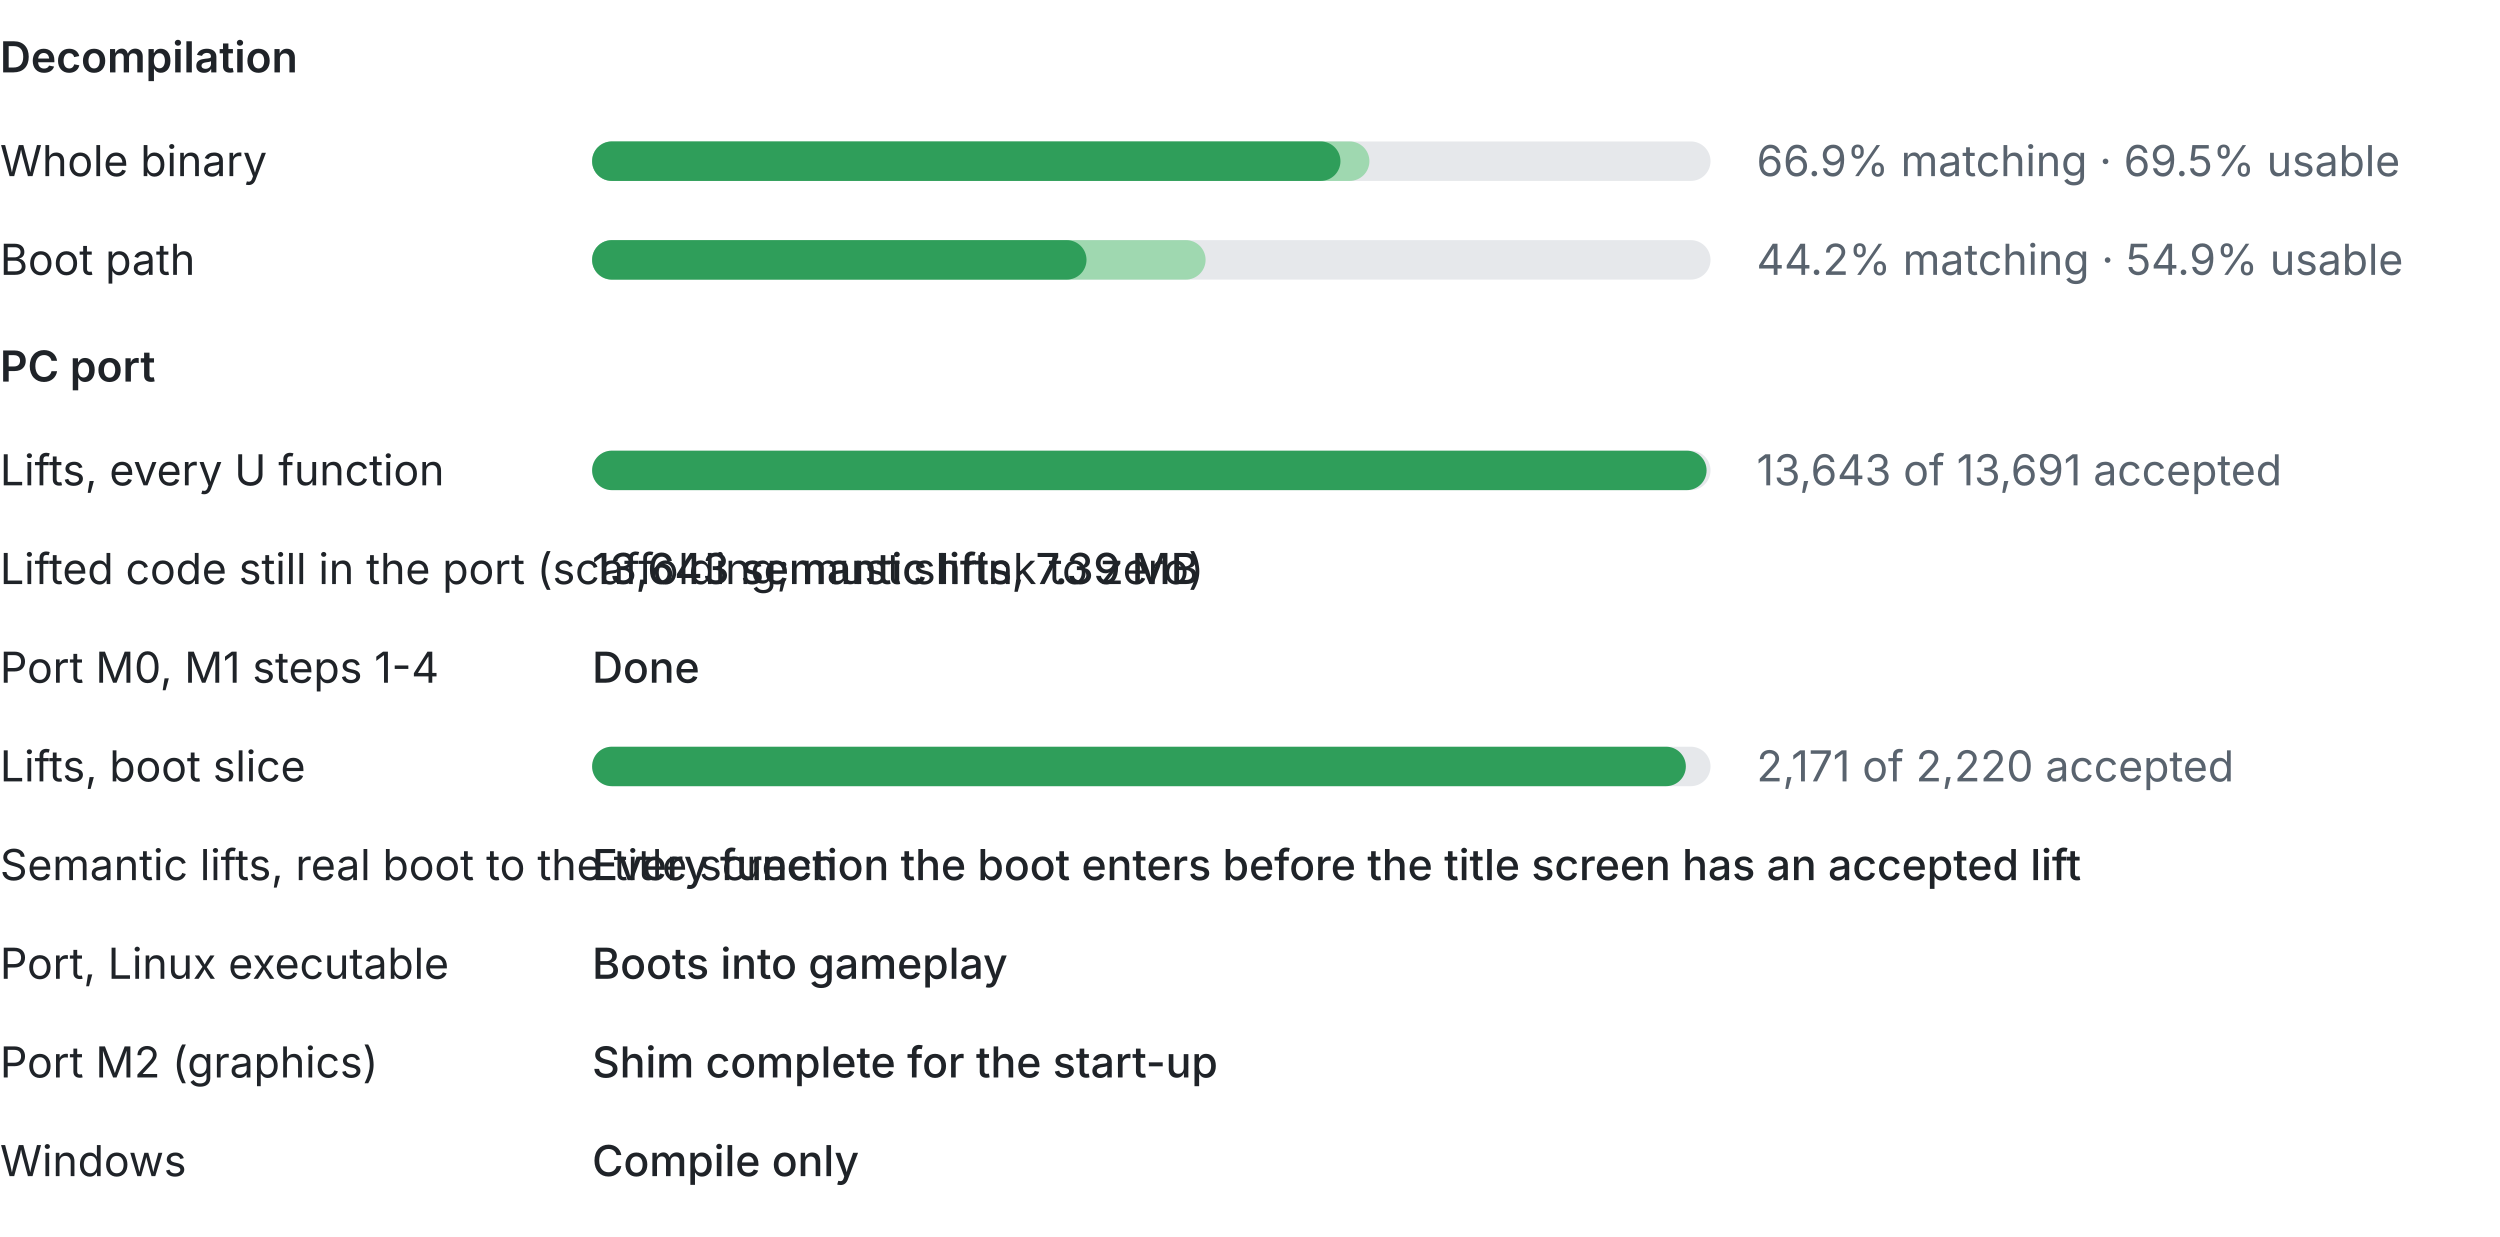
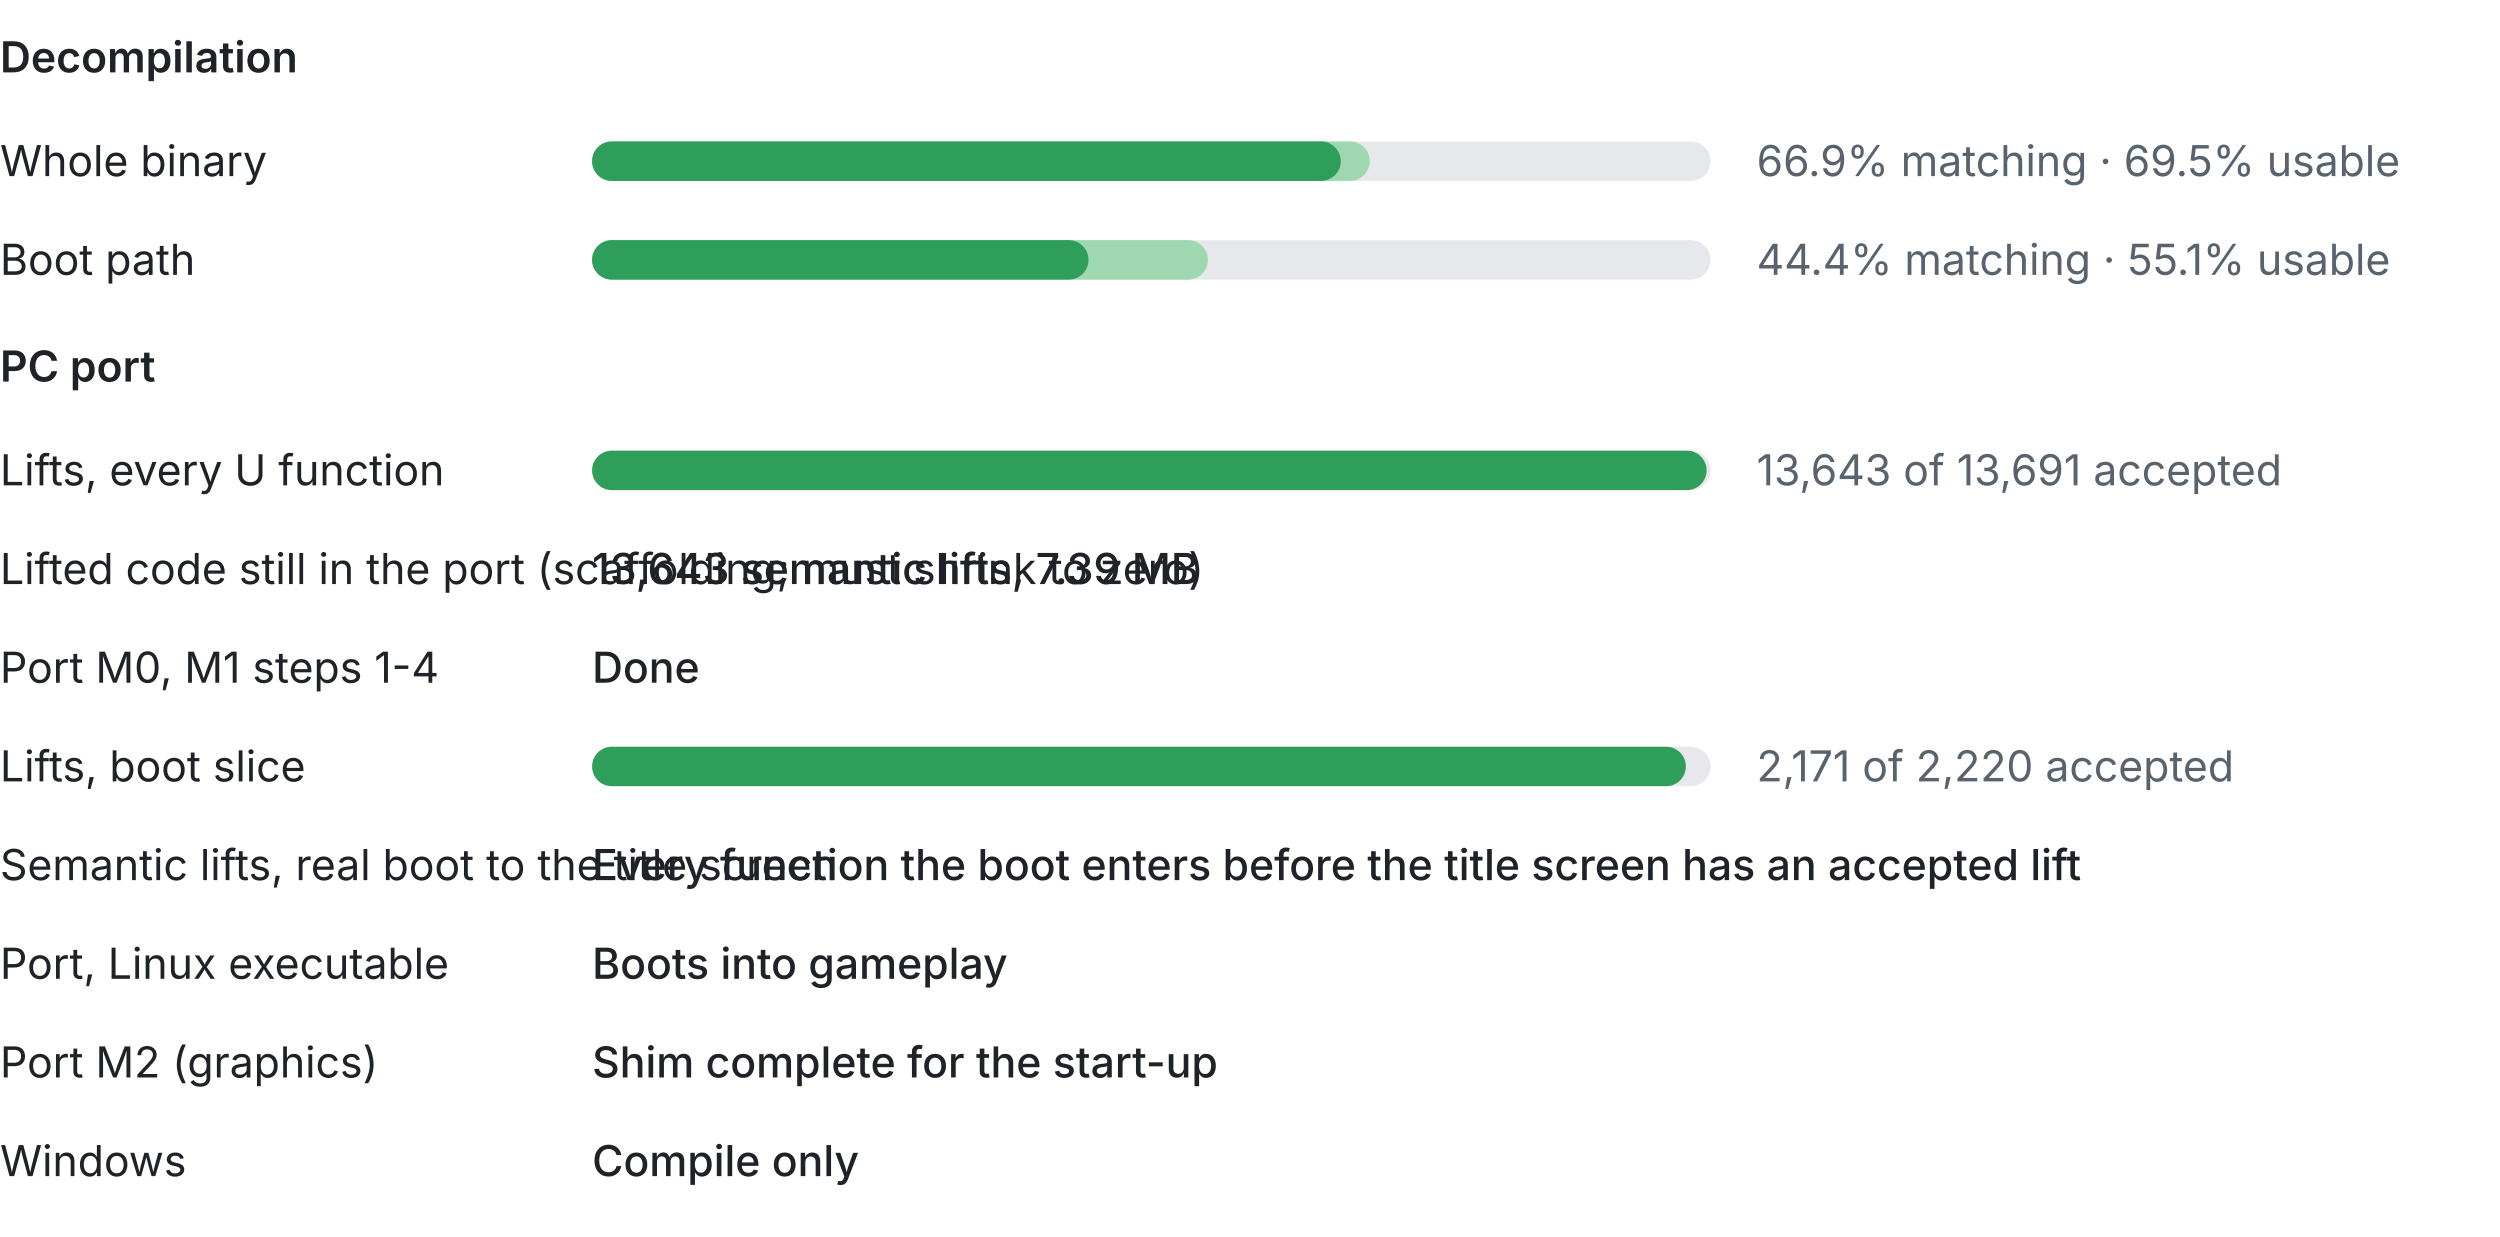
<svg xmlns="http://www.w3.org/2000/svg" width="760" height="376" viewBox="0 0 760 376" role="img">
  <style>.h{font:600 13px system-ui,-apple-system,'Segoe UI',sans-serif;fill:#1f2328}.l,.n,.s{font:13px system-ui,-apple-system,'Segoe UI',sans-serif;fill:#1f2328}.n{fill:#59636e}.s{fill:#1f2328;font-weight:500}.t{fill:#e6e8eb}.m{fill:#9fd8b0}.o{fill:#2f9e5a}@media (prefers-color-scheme:dark){.h,.l,.s{fill:#e6edf3}.n{fill:#9198a1}.t{fill:#2b3138}.m{fill:#2c6e45}.o{fill:#4cc27a}}</style>
  <text class="h" x="0" y="22">Decompilation</text>
  <text class="l" x="0" y="49" dy="0.35em">Whole binary</text>
  <rect class="t" x="180" y="43" width="340" height="12" rx="6" />
-   <rect class="m" x="180" y="43" width="236.3" height="12" rx="6" />
-   <rect class="o" x="180" y="43" width="227.5" height="12" rx="6" />
+   <rect class="m" x="180" y="43" width="236.4" height="12" rx="6" />
+   <rect class="o" x="180" y="43" width="227.6" height="12" rx="6" />
  <text class="n" x="534" y="49" dy="0.35em">66.9% matching · 69.5% usable</text>
  <text class="l" x="0" y="79" dy="0.35em">Boot path</text>
  <rect class="t" x="180" y="73" width="340" height="12" rx="6" />
-   <rect class="m" x="180" y="73" width="186.5" height="12" rx="6" />
-   <rect class="o" x="180" y="73" width="150.3" height="12" rx="6" />
-   <text class="n" x="534" y="79" dy="0.35em">44.2% matching · 54.9% usable</text>
+   <rect class="m" x="180" y="73" width="187.2" height="12" rx="6" />
+   <rect class="o" x="180" y="73" width="150.9" height="12" rx="6" />
+   <text class="n" x="534" y="79" dy="0.35em">44.4% matching · 55.1% usable</text>
  <text class="h" x="0" y="116">PC port</text>
  <text class="l" x="0" y="143" dy="0.35em">Lifts, every U function</text>
  <rect class="t" x="180" y="137" width="340" height="12" rx="6" />
  <rect class="o" x="180" y="137" width="338.8" height="12" rx="6" />
  <text class="n" x="534" y="143" dy="0.35em">13,643 of 13,691 accepted</text>
  <text class="l" x="0" y="173" dy="0.35em">Lifted code still in the port (scaffolding; must shrink to zero)</text>
  <text class="s" x="180" y="173" dy="0.35em">13,643 semantic lifts, 7.39 MB</text>
  <text class="l" x="0" y="203" dy="0.35em">Port M0, M1 steps 1-4</text>
  <text class="s" x="180" y="203" dy="0.35em">Done</text>
  <text class="l" x="0" y="233" dy="0.35em">Lifts, boot slice</text>
  <rect class="t" x="180" y="227" width="340" height="12" rx="6" />
  <rect class="o" x="180" y="227" width="332.5" height="12" rx="6" />
  <text class="n" x="534" y="233" dy="0.35em">2,171 of 2,220 accepted</text>
  <text class="l" x="0" y="263" dy="0.35em">Semantic lifts, real boot to the title screen</text>
  <text class="s" x="180" y="263" dy="0.35em">Every function the boot enters before the title screen has an accepted lift</text>
  <text class="l" x="0" y="293" dy="0.35em">Port, Linux executable</text>
  <text class="s" x="180" y="293" dy="0.35em">Boots into gameplay</text>
  <text class="l" x="0" y="323" dy="0.35em">Port M2 (graphics)</text>
  <text class="s" x="180" y="323" dy="0.35em">Shim complete for the start-up</text>
  <text class="l" x="0" y="353" dy="0.35em">Windows</text>
  <text class="s" x="180" y="353" dy="0.35em">Compile only</text>
</svg>
